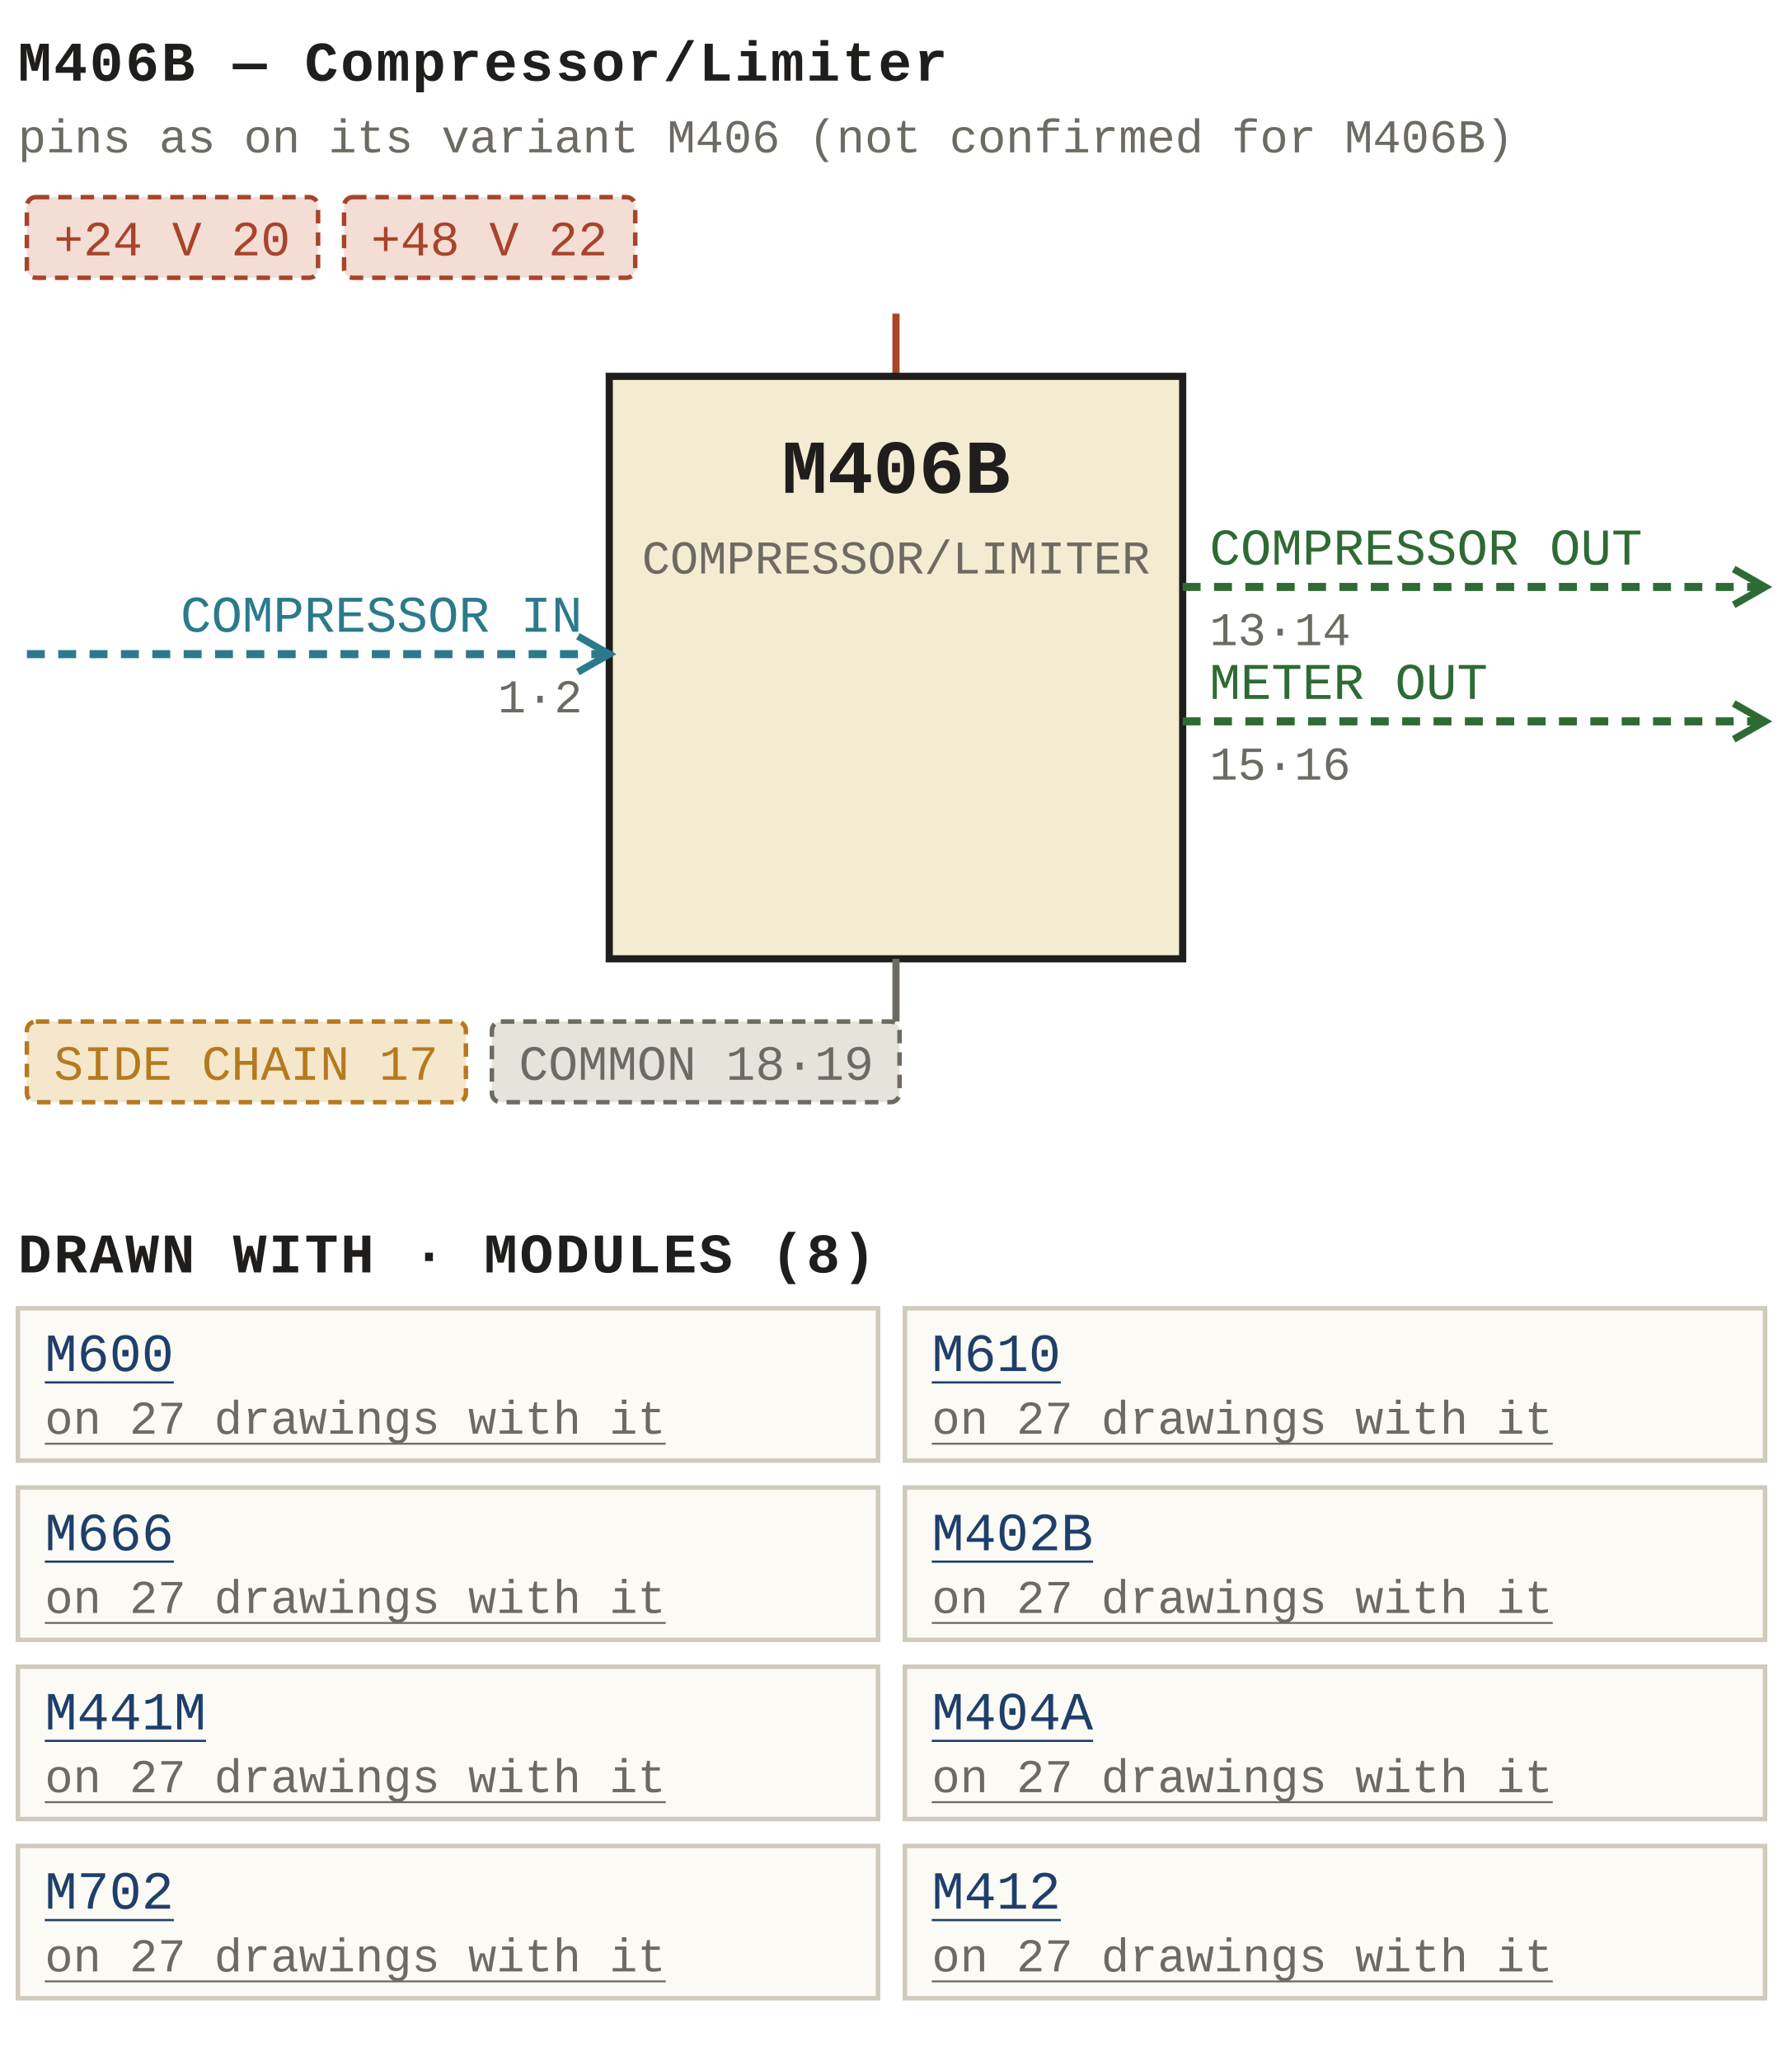
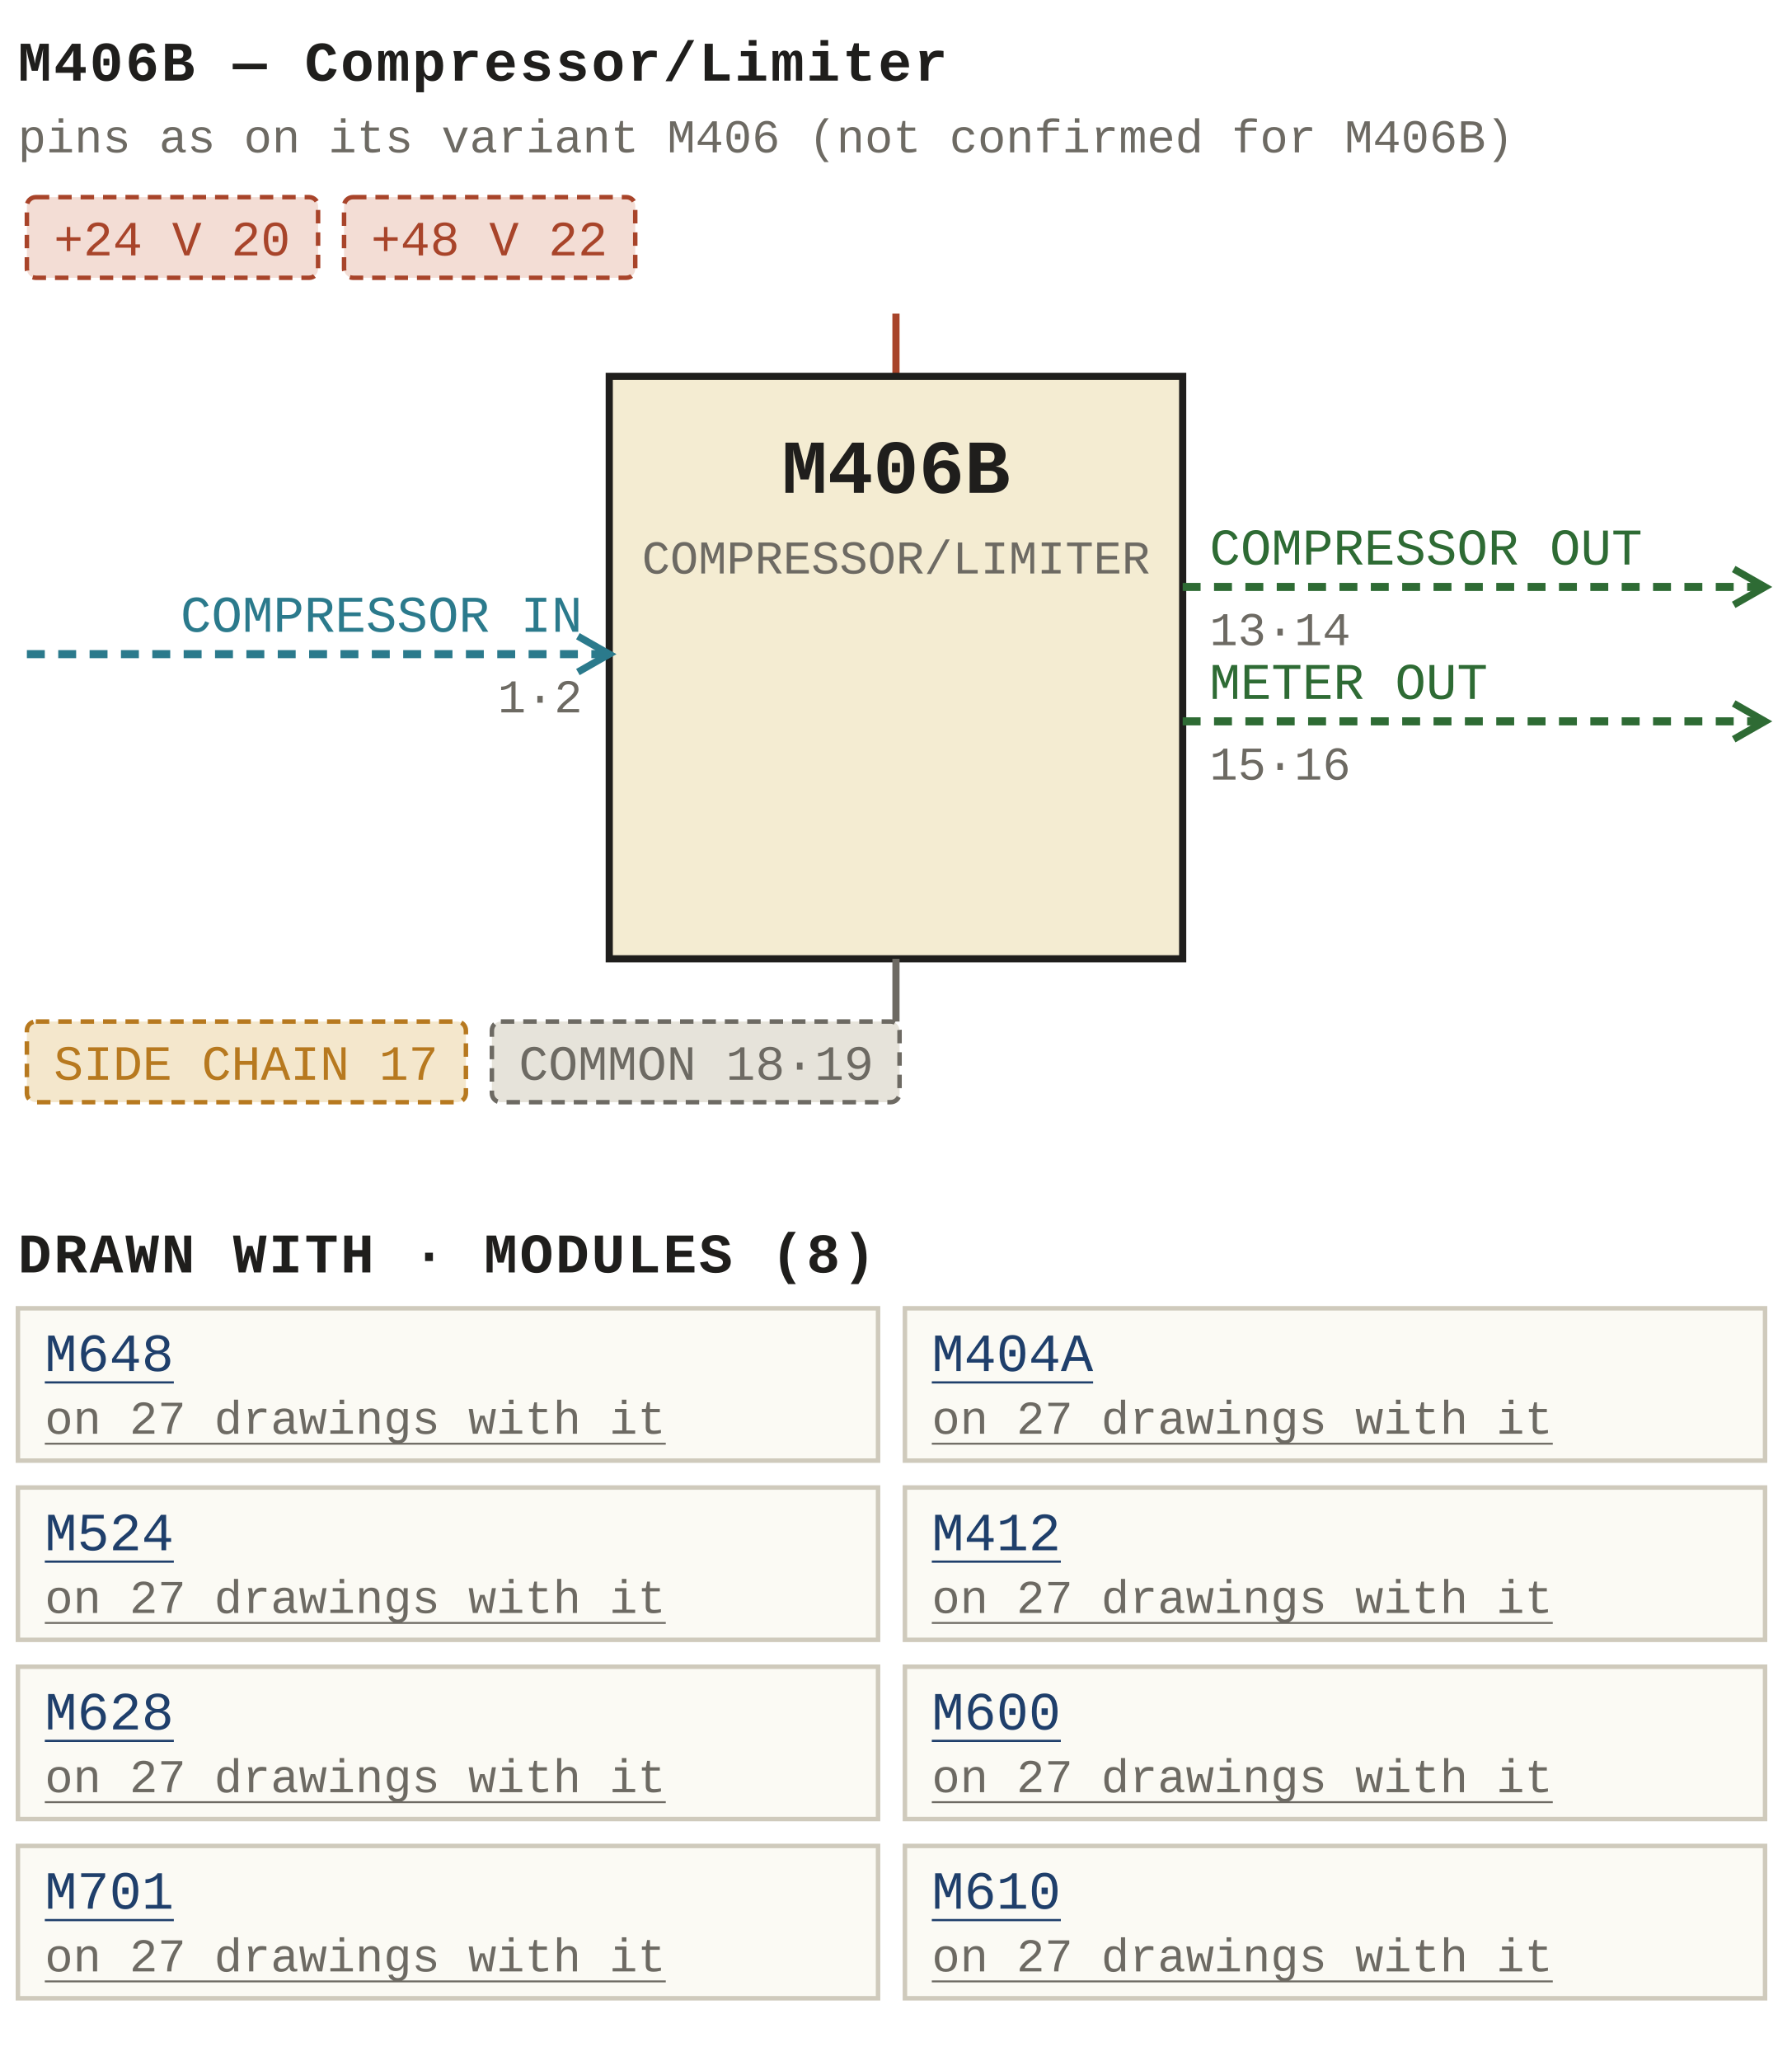
<svg xmlns="http://www.w3.org/2000/svg" class="wp" viewBox="0 0 400 460" width="400" height="460" role="img" aria-label="M406B connections" style="width:100%;max-width:500px;height:auto;background:#fbfaf4">
  <style>.wp text{font-family:"Courier Prime","Courier New",Courier,monospace;fill:#1f1e1c;font-size:12px} .wp .f{fill:#6d6a63;font-size:10.5px} .wp .h{font-size:12.5px;font-weight:700;letter-spacing:.04em} .wp .b{font-size:17px;font-weight:700} .wp a text{fill:#1f3f6b;text-decoration:underline} .wp a:hover rect{fill:#efe9d2}</style>
  <text x="4" y="18" class="h">M406B — Compressor/Limiter</text>
  <text x="4" y="34" class="f">pins as on its variant M406 (not confirmed for M406B)</text>
  <rect x="6" y="44" width="65" height="18" rx="2" fill="#f3ddd5" stroke="#a8442a" stroke-dasharray="3 2" />
  <text x="12" y="57" style="font-size:11px;fill:#a8442a">+24 V 20</text>
  <rect x="76.8" y="44" width="65" height="18" rx="2" fill="#f3ddd5" stroke="#a8442a" stroke-dasharray="3 2" />
  <text x="82.8" y="57" style="font-size:11px;fill:#a8442a">+48 V 22</text>
  <line x1="200.0" y1="70" x2="200.0" y2="84" stroke="#a8442a" stroke-width="1.6" />
  <rect x="136" y="84" width="128" height="130" fill="#f4ecd2" stroke="#1f1e1c" stroke-width="1.6" />
  <text x="200.0" y="110" class="b" text-anchor="middle">M406B</text>
  <text x="200.0" y="128" class="f" text-anchor="middle">COMPRESSOR/LIMITER</text>
  <line x1="6" y1="146" x2="136" y2="146" stroke="#2b7a8c" stroke-width="1.8" stroke-dasharray="4 3" />
  <path d="M129,142 L136,146 L129,150" fill="none" stroke="#2b7a8c" stroke-width="1.6" />
  <text x="130" y="141" text-anchor="end" style="font-size:11.5px;fill:#2b7a8c">COMPRESSOR IN</text>
  <text x="130" y="159" text-anchor="end" class="f">1·2</text>
  <line x1="264" y1="131" x2="394" y2="131" stroke="#2e6b34" stroke-width="1.8" stroke-dasharray="4 3" />
  <path d="M387,127 L394,131 L387,135" fill="none" stroke="#2e6b34" stroke-width="1.6" />
  <text x="270" y="126" text-anchor="start" style="font-size:11.5px;fill:#2e6b34">COMPRESSOR OUT</text>
  <text x="270" y="144" text-anchor="start" class="f">13·14</text>
  <line x1="264" y1="161" x2="394" y2="161" stroke="#2e6b34" stroke-width="1.8" stroke-dasharray="4 3" />
  <path d="M387,157 L394,161 L387,165" fill="none" stroke="#2e6b34" stroke-width="1.6" />
  <text x="270" y="156" text-anchor="start" style="font-size:11.5px;fill:#2e6b34">METER OUT</text>
  <text x="270" y="174" text-anchor="start" class="f">15·16</text>
  <line x1="200.0" y1="214" x2="200.0" y2="228" stroke="#6d6a63" stroke-width="1.6" />
  <rect x="6" y="228" width="98" height="18" rx="2" fill="#f4e7cc" stroke="#b7791f" stroke-dasharray="3 2" />
  <text x="12" y="241" style="font-size:11px;fill:#b7791f">SIDE CHAIN 17</text>
  <rect x="109.8" y="228" width="91" height="18" rx="2" fill="#e6e3da" stroke="#6d6a63" stroke-dasharray="3 2" />
  <text x="115.8" y="241" style="font-size:11px;fill:#6d6a63">COMMON 18·19</text>
  <text x="4" y="284" class="h">DRAWN WITH · MODULES (8)</text>
-   <a href="../../PAGES/M600.html">
+   <a href="../../PAGES/M648.html">
    <rect x="4" y="292" width="192" height="34" fill="#fbfaf4" stroke="#cfcabc" />
-     <text x="10" y="306">M600</text>
+     <text x="10" y="306">M648</text>
    <text x="10" y="320" class="f">on 27 drawings with it</text>
  </a>
-   <a href="../../PAGES/M610.html">
+   <a href="../../PAGES/M404A.html">
    <rect x="202" y="292" width="192" height="34" fill="#fbfaf4" stroke="#cfcabc" />
-     <text x="208" y="306">M610</text>
+     <text x="208" y="306">M404A</text>
    <text x="208" y="320" class="f">on 27 drawings with it</text>
  </a>
-   <a href="../../PAGES/M666.html">
+   <a href="../../PAGES/M524.html">
    <rect x="4" y="332" width="192" height="34" fill="#fbfaf4" stroke="#cfcabc" />
-     <text x="10" y="346">M666</text>
+     <text x="10" y="346">M524</text>
    <text x="10" y="360" class="f">on 27 drawings with it</text>
  </a>
-   <a href="../../PAGES/M402B.html">
+   <a href="../../PAGES/M412.html">
    <rect x="202" y="332" width="192" height="34" fill="#fbfaf4" stroke="#cfcabc" />
-     <text x="208" y="346">M402B</text>
+     <text x="208" y="346">M412</text>
    <text x="208" y="360" class="f">on 27 drawings with it</text>
  </a>
-   <a href="../../PAGES/M441M.html">
+   <a href="../../PAGES/M628.html">
    <rect x="4" y="372" width="192" height="34" fill="#fbfaf4" stroke="#cfcabc" />
-     <text x="10" y="386">M441M</text>
+     <text x="10" y="386">M628</text>
    <text x="10" y="400" class="f">on 27 drawings with it</text>
  </a>
-   <a href="../../PAGES/M404A.html">
+   <a href="../../PAGES/M600.html">
    <rect x="202" y="372" width="192" height="34" fill="#fbfaf4" stroke="#cfcabc" />
-     <text x="208" y="386">M404A</text>
+     <text x="208" y="386">M600</text>
    <text x="208" y="400" class="f">on 27 drawings with it</text>
  </a>
-   <a href="../../PAGES/M702.html">
+   <a href="../../PAGES/M701.html">
    <rect x="4" y="412" width="192" height="34" fill="#fbfaf4" stroke="#cfcabc" />
-     <text x="10" y="426">M702</text>
+     <text x="10" y="426">M701</text>
    <text x="10" y="440" class="f">on 27 drawings with it</text>
  </a>
-   <a href="../../PAGES/M412.html">
+   <a href="../../PAGES/M610.html">
    <rect x="202" y="412" width="192" height="34" fill="#fbfaf4" stroke="#cfcabc" />
-     <text x="208" y="426">M412</text>
+     <text x="208" y="426">M610</text>
    <text x="208" y="440" class="f">on 27 drawings with it</text>
  </a>
</svg>
